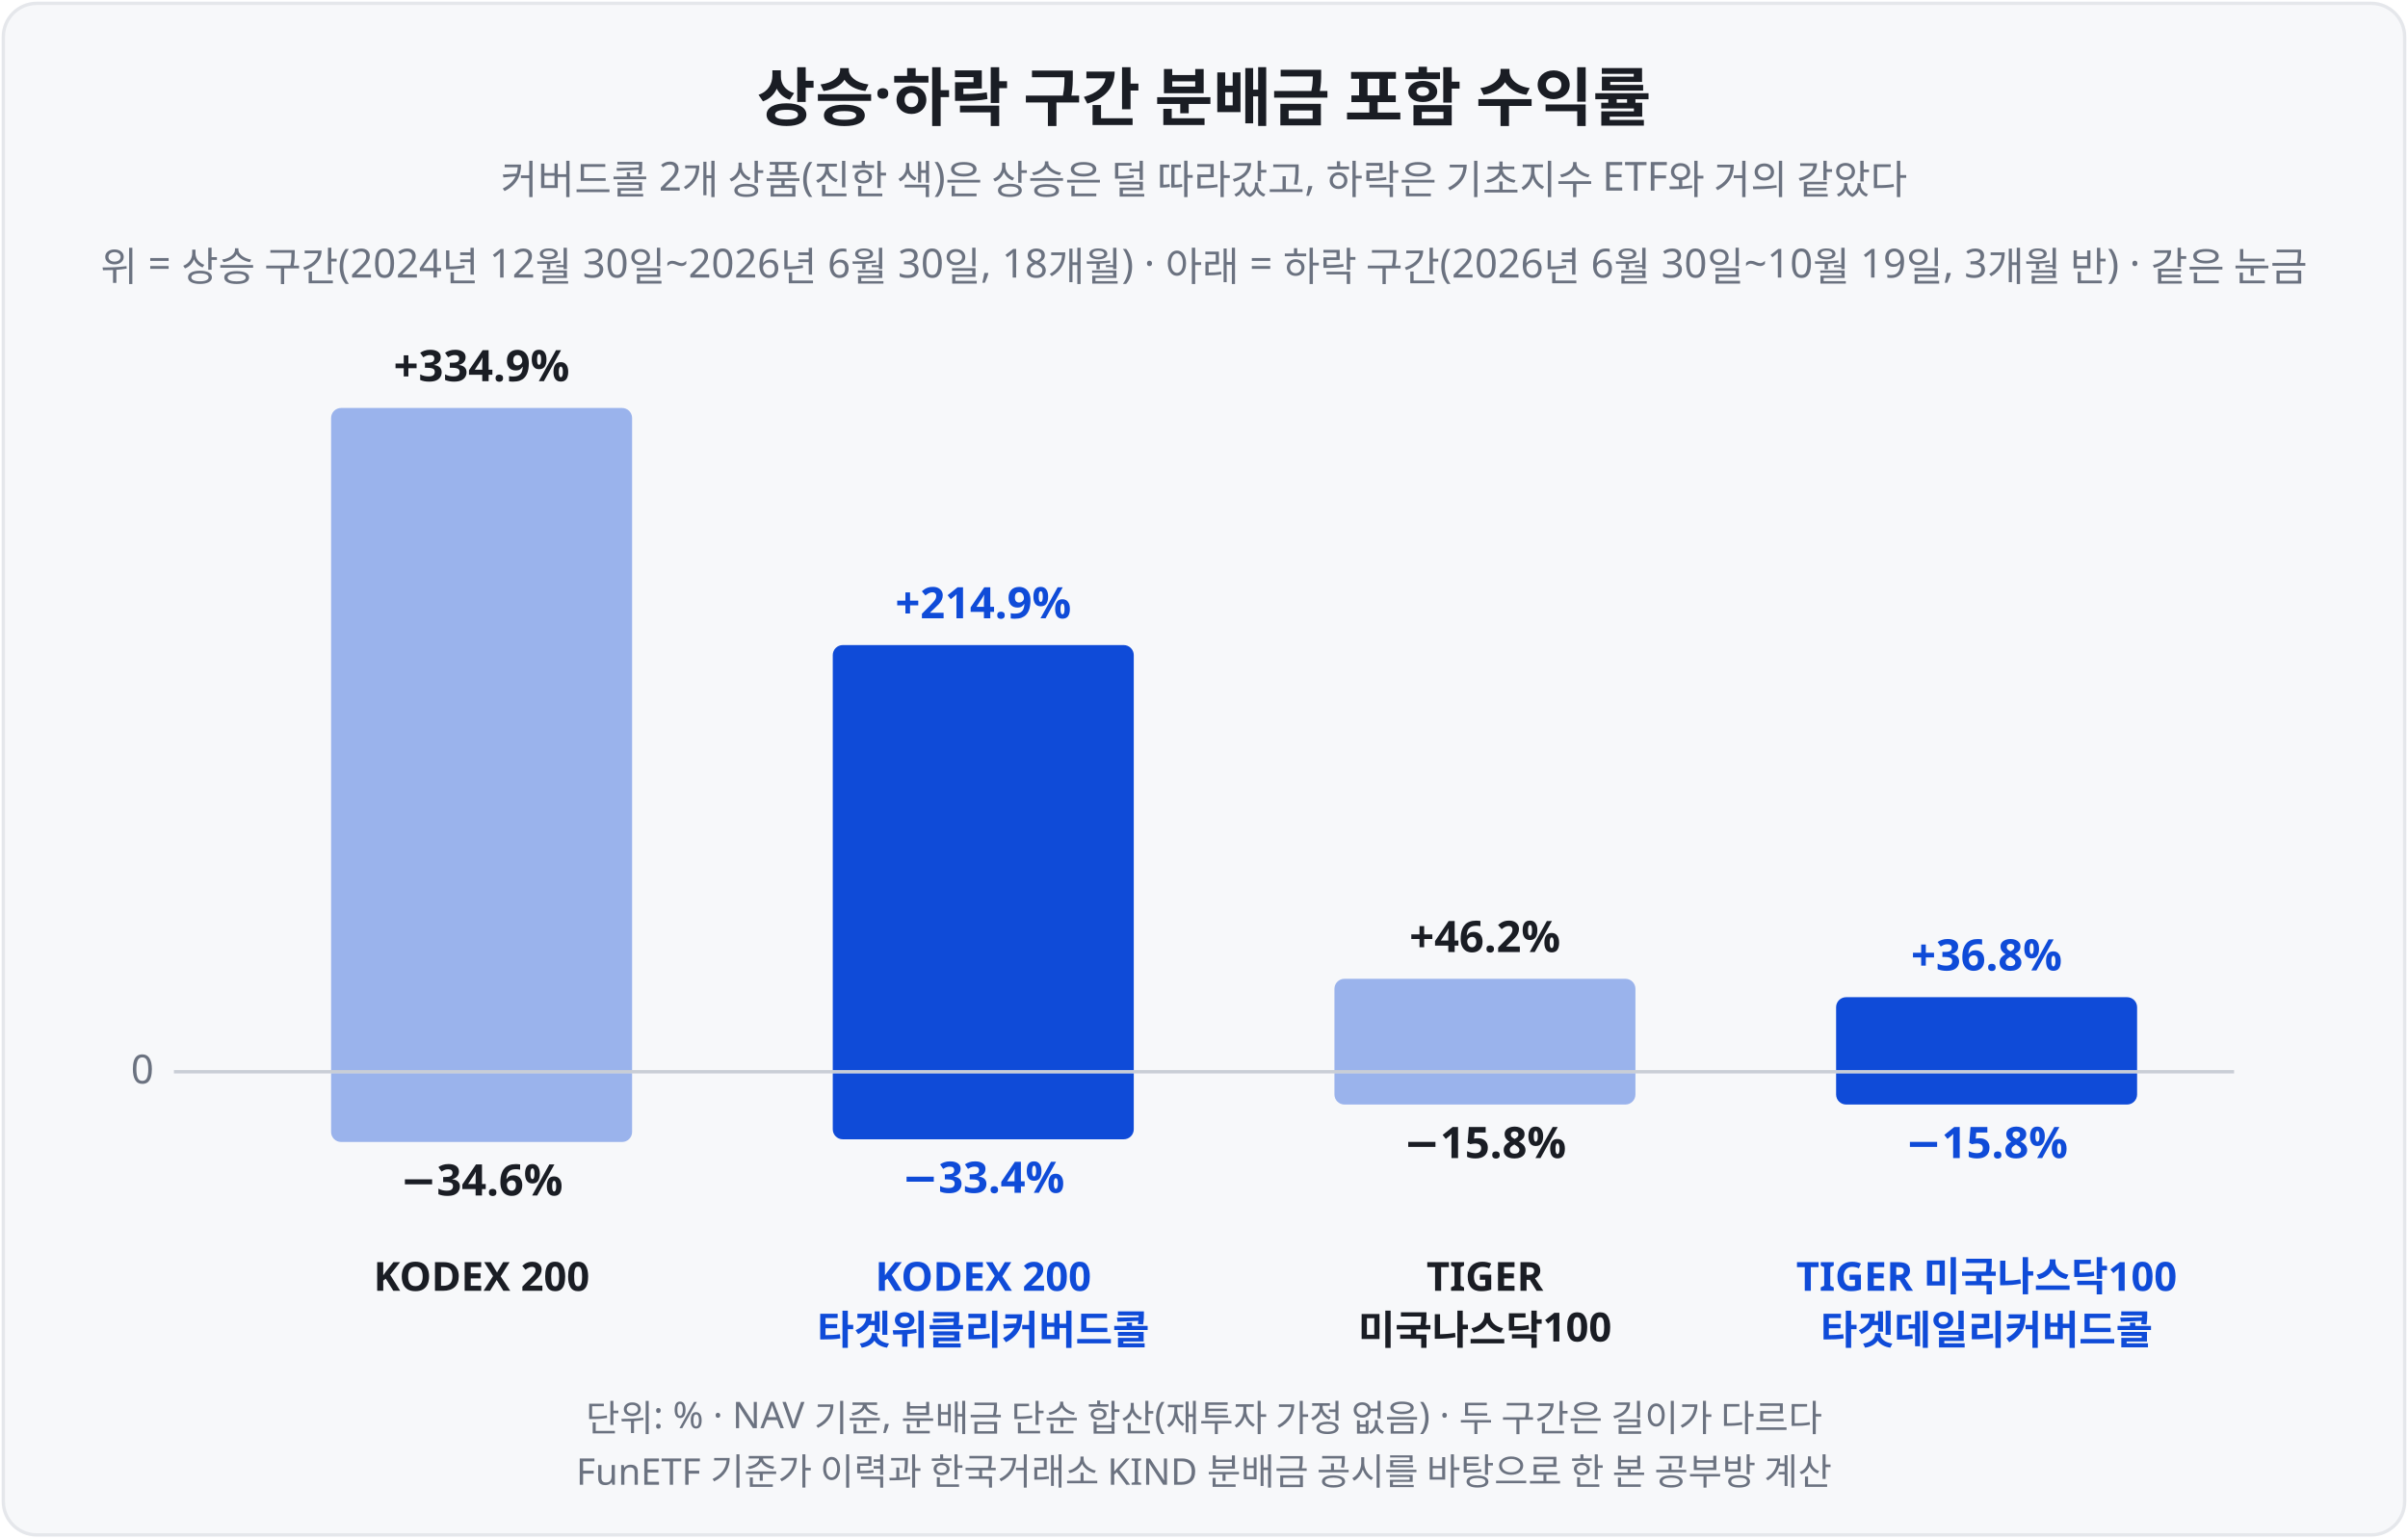
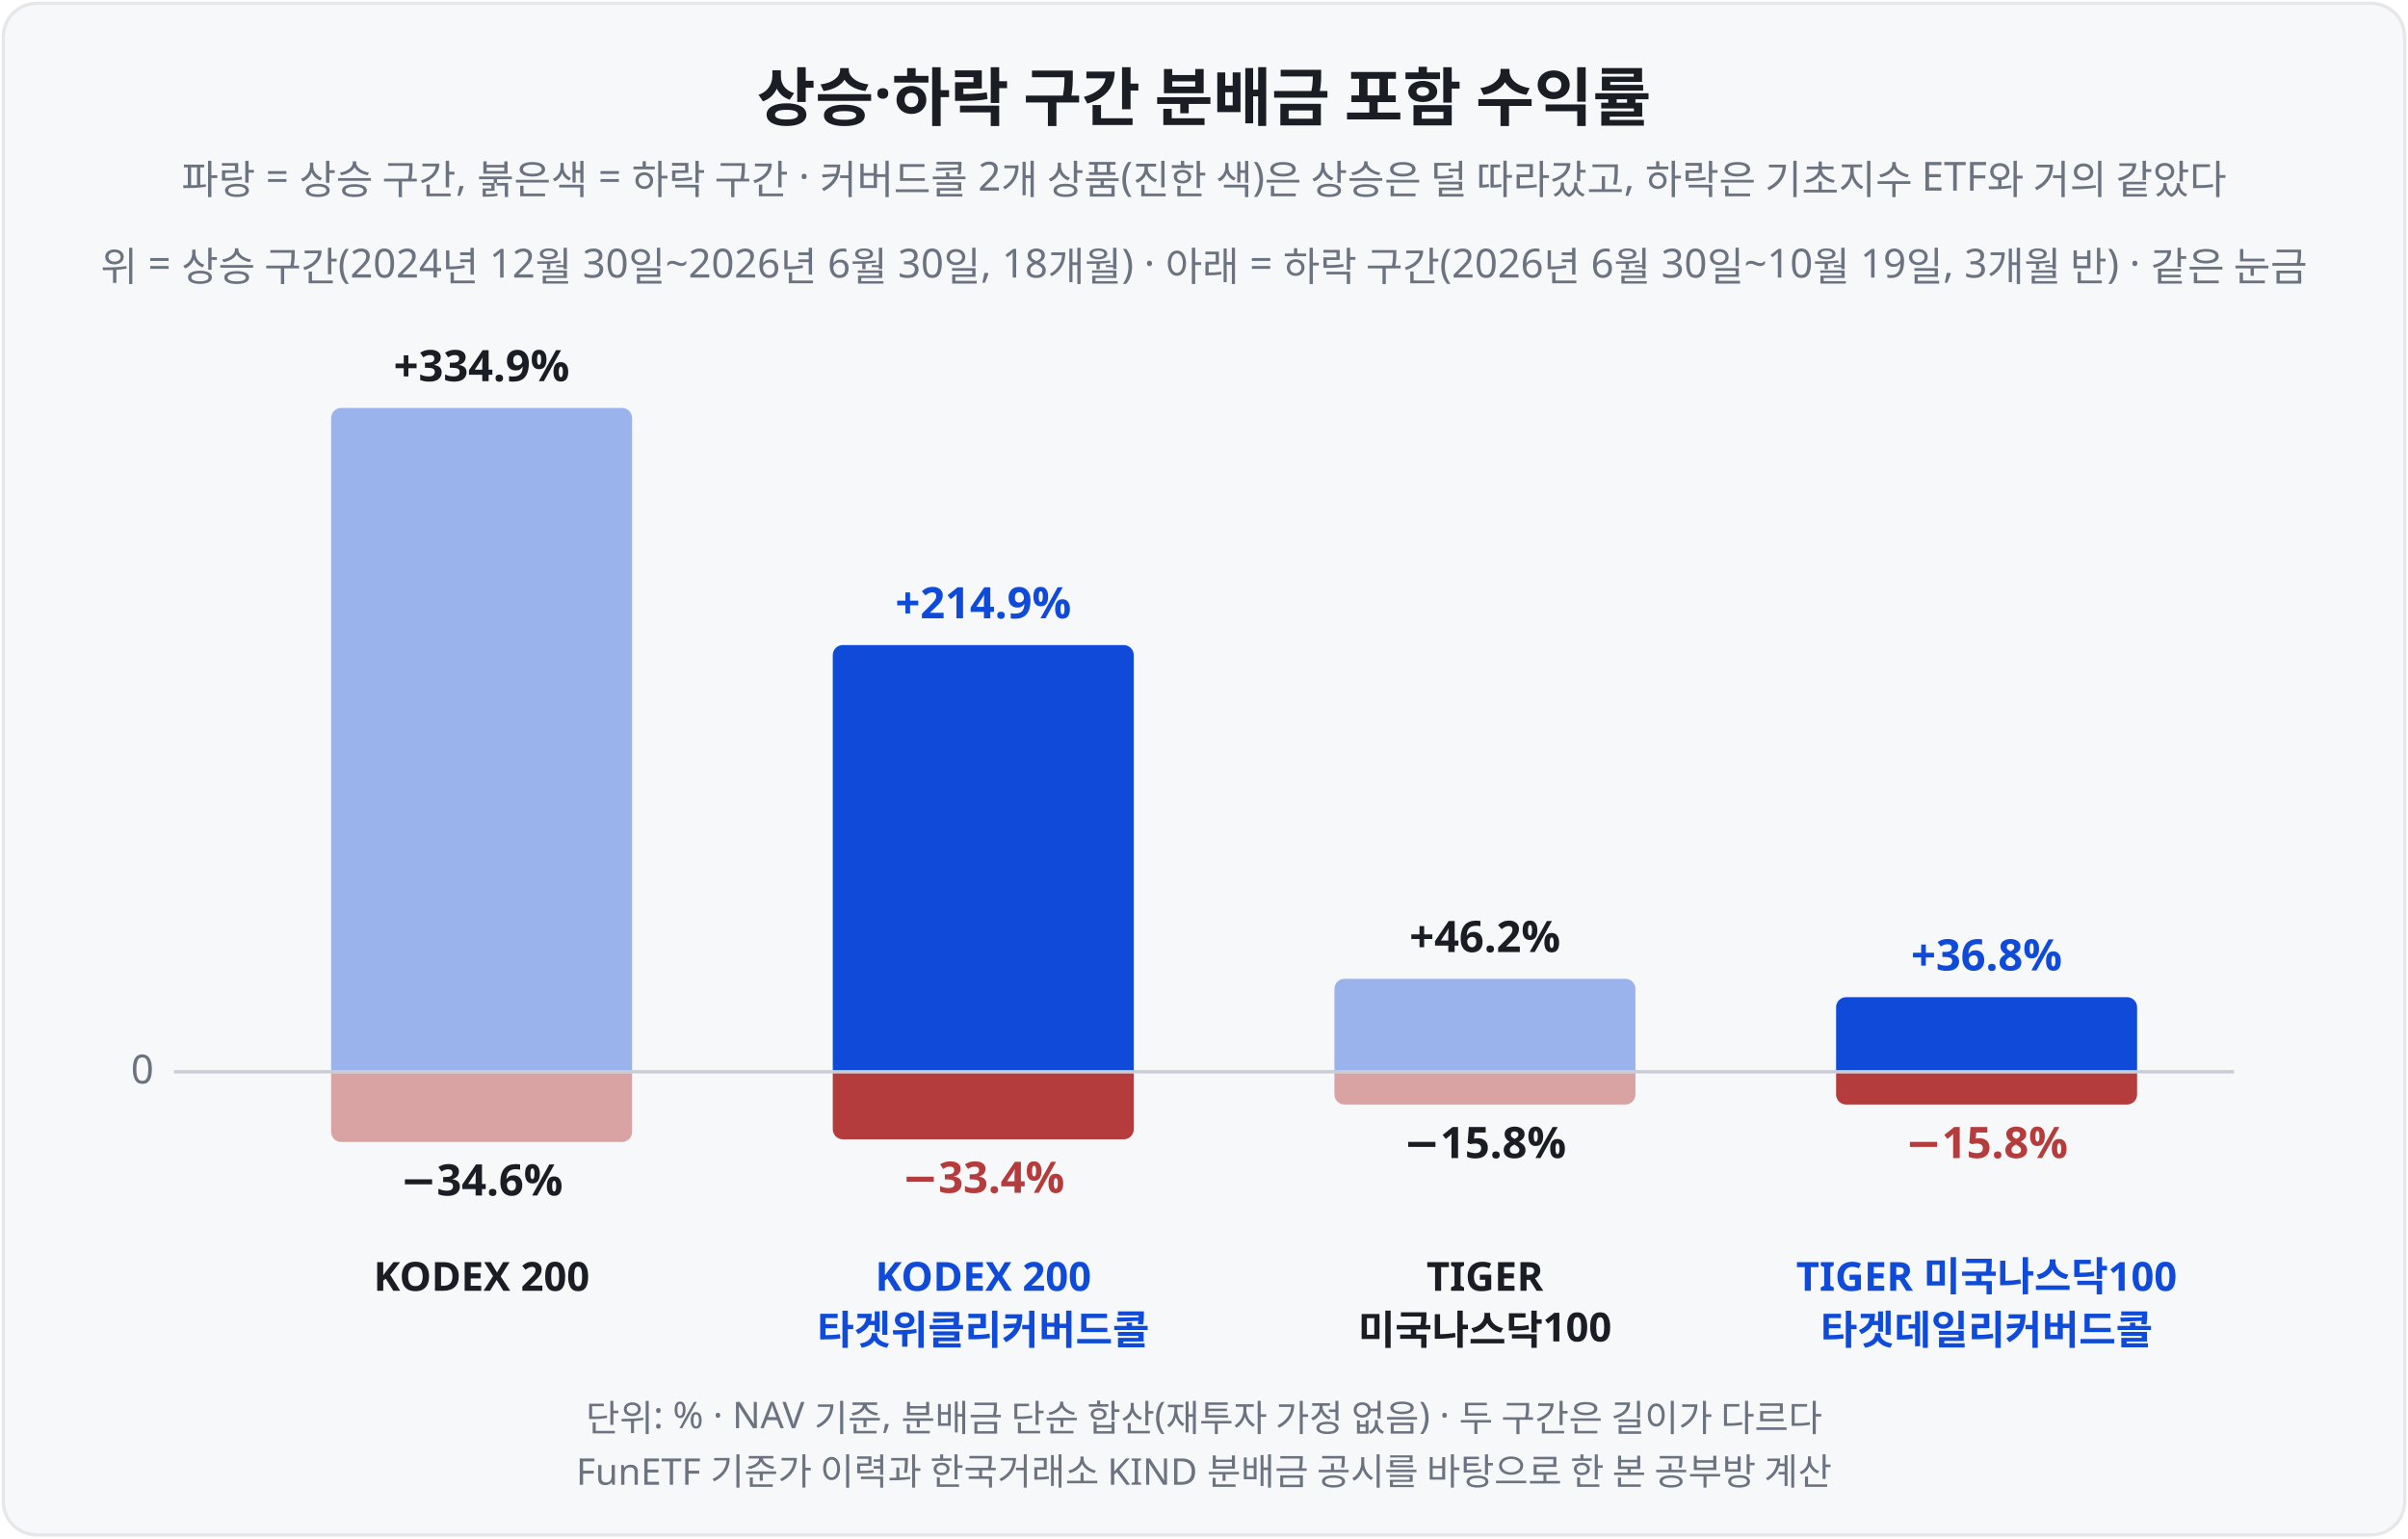
<svg xmlns="http://www.w3.org/2000/svg" viewBox="0 0 720 460" width="720" height="460" font-family="'Apple SD Gothic Neo', 'Noto Sans KR', sans-serif">
  <rect x="1" y="1" width="718" height="458" rx="10" fill="#f7f8fa" stroke="#e5e7eb" />
  <text x="360" y="36" text-anchor="middle" font-size="19" font-weight="700" fill="#1a1d24">상승·하락 구간 분배금 포함 수익률</text>
-   <text x="360" y="58" text-anchor="middle" font-size="12" fill="#6b7280">커버드콜 2개 상품(진한 색)은 상승은 덜 따라갔고, 하락은 기초지수 ETF와 거의 같았다</text>
+   <text x="360" y="58" text-anchor="middle" font-size="12" fill="#6b7280">파랑 = 상승 구간, 붉은색 = 하락 구간 · 커버드콜 2개 상품(진한 색)은 상승은 덜 따라갔고, 하락은 기초지수 ETF와 거의 같았다</text>
  <text x="360" y="84" text-anchor="middle" font-size="12" fill="#6b7280">위 = 상승 구간(2024년 12월 30일~2026년 6월 30일, 18개월) · 아래 = 하락 구간(2026년 6월 30일~10월 19일, 3개월 반) · 같은 눈금</text>
  <rect x="52" y="320" width="616" height="1" fill="#c9ced6" />
  <text x="46" y="324" text-anchor="end" font-size="12" fill="#6b7280">0</text>
  <path d="M99 320 V125.0 A3 3 0 0 1 102 122.0 H186 A3 3 0 0 1 189 125.0 V320 Z" fill="#0f4bd8" fill-opacity="0.4" />
  <text x="144" y="114.0" text-anchor="middle" font-size="13" font-weight="700" fill="#1a1d24">+334.9%</text>
-   <path d="M99 321 V338.5 A3 3 0 0 0 102 341.5 H186 A3 3 0 0 0 189 338.5 V321 Z" fill="#0f4bd8" fill-opacity="0.4" />
+   <path d="M99 321 V338.5 A3 3 0 0 0 102 341.5 H186 A3 3 0 0 0 189 338.5 V321 Z" fill="#b43c3c" fill-opacity="0.45" />
  <text x="144" y="357.5" text-anchor="middle" font-size="13" font-weight="700" fill="#1a1d24">−34.6%</text>
  <text x="144" y="386" text-anchor="middle" font-size="12" font-weight="700" fill="#1a1d24">KODEX 200</text>
  <path d="M249 320 V195.9 A3 3 0 0 1 252 192.9 H336 A3 3 0 0 1 339 195.9 V320 Z" fill="#0f4bd8" />
  <text x="294" y="184.9" text-anchor="middle" font-size="13" font-weight="700" fill="#0f4bd8">+214.9%</text>
-   <path d="M249 321 V337.7 A3 3 0 0 0 252 340.7 H336 A3 3 0 0 0 339 337.7 V321 Z" fill="#0f4bd8" />
-   <text x="294" y="356.7" text-anchor="middle" font-size="13" font-weight="700" fill="#0f4bd8">−33.4%</text>
+   <path d="M249 321 V337.7 A3 3 0 0 0 252 340.7 H336 A3 3 0 0 0 339 337.7 V321 Z" fill="#b43c3c" />
+   <text x="294" y="356.7" text-anchor="middle" font-size="13" font-weight="700" fill="#b43c3c">−33.4%</text>
  <text x="294" y="386" text-anchor="middle" font-size="12" font-weight="700" fill="#0f4bd8">KODEX 200</text>
  <text x="294" y="402" text-anchor="middle" font-size="12" font-weight="700" fill="#0f4bd8">타겟위클리커버드콜</text>
  <path d="M399 320 V295.7 A3 3 0 0 1 402 292.7 H486 A3 3 0 0 1 489 295.7 V320 Z" fill="#0f4bd8" fill-opacity="0.4" />
  <text x="444" y="284.7" text-anchor="middle" font-size="13" font-weight="700" fill="#1a1d24">+46.2%</text>
-   <path d="M399 321 V327.3 A3 3 0 0 0 402 330.3 H486 A3 3 0 0 0 489 327.3 V321 Z" fill="#0f4bd8" fill-opacity="0.4" />
+   <path d="M399 321 V327.3 A3 3 0 0 0 402 330.3 H486 A3 3 0 0 0 489 327.3 V321 Z" fill="#b43c3c" fill-opacity="0.45" />
  <text x="444" y="346.3" text-anchor="middle" font-size="13" font-weight="700" fill="#1a1d24">−15.8%</text>
  <text x="444" y="386" text-anchor="middle" font-size="12" font-weight="700" fill="#1a1d24">TIGER</text>
  <text x="444" y="402" text-anchor="middle" font-size="12" font-weight="700" fill="#1a1d24">미국나스닥100</text>
  <path d="M549 320 V301.2 A3 3 0 0 1 552 298.2 H636 A3 3 0 0 1 639 301.2 V320 Z" fill="#0f4bd8" />
  <text x="594" y="290.2" text-anchor="middle" font-size="13" font-weight="700" fill="#0f4bd8">+36.8%</text>
-   <path d="M549 321 V327.3 A3 3 0 0 0 552 330.3 H636 A3 3 0 0 0 639 327.3 V321 Z" fill="#0f4bd8" />
-   <text x="594" y="346.3" text-anchor="middle" font-size="13" font-weight="700" fill="#0f4bd8">−15.8%</text>
+   <path d="M549 321 V327.3 A3 3 0 0 0 552 330.3 H636 A3 3 0 0 0 639 327.3 V321 Z" fill="#b43c3c" />
+   <text x="594" y="346.3" text-anchor="middle" font-size="13" font-weight="700" fill="#b43c3c">−15.8%</text>
  <text x="594" y="386" text-anchor="middle" font-size="12" font-weight="700" fill="#0f4bd8">TIGER 미국나스닥100</text>
  <text x="594" y="402" text-anchor="middle" font-size="12" font-weight="700" fill="#0f4bd8">타겟데일리커버드콜</text>
  <text x="360" y="428" text-anchor="middle" font-size="11" fill="#6b7280">단위: % · NAV 기준, 분배금 단순 합산(재투자 가정 없음) · 두 구간은 길이가 다르다</text>
  <text x="360" y="444" text-anchor="middle" font-size="11" fill="#6b7280">FunETF 기준가 이력과 한국거래소 KIND 분배금 공시를 바탕으로 한 본 공부방 계산</text>
</svg>
